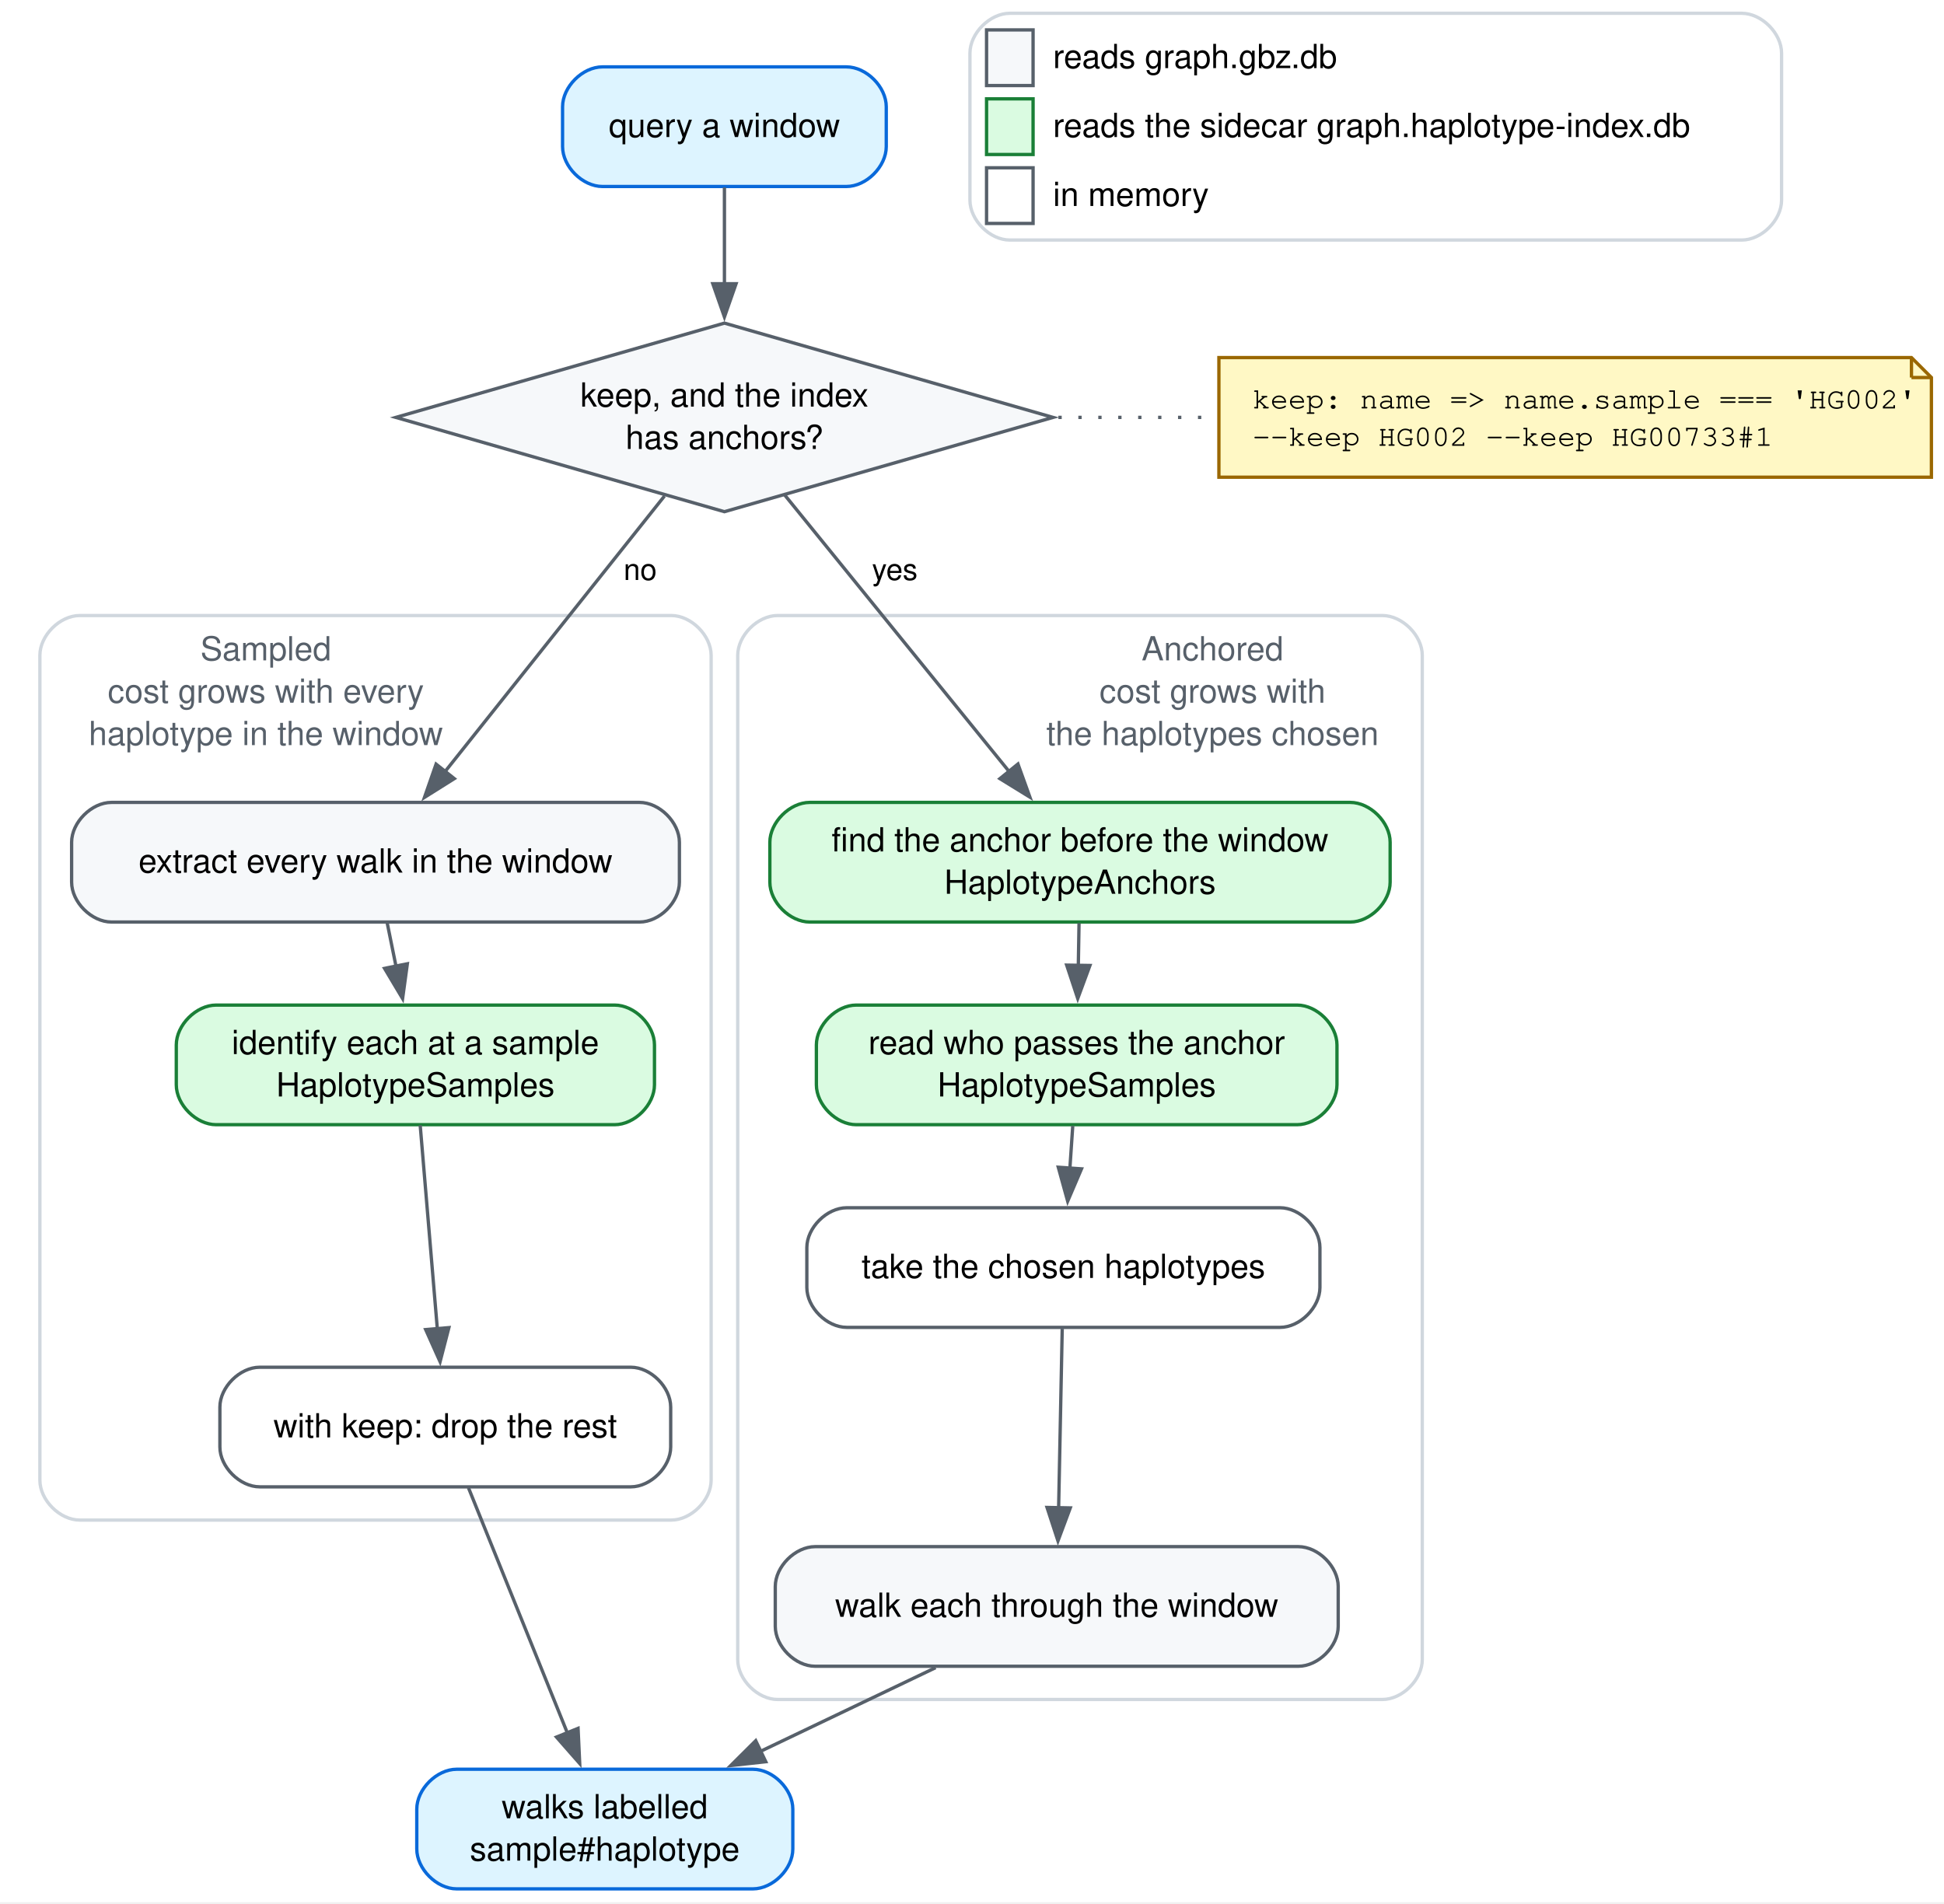
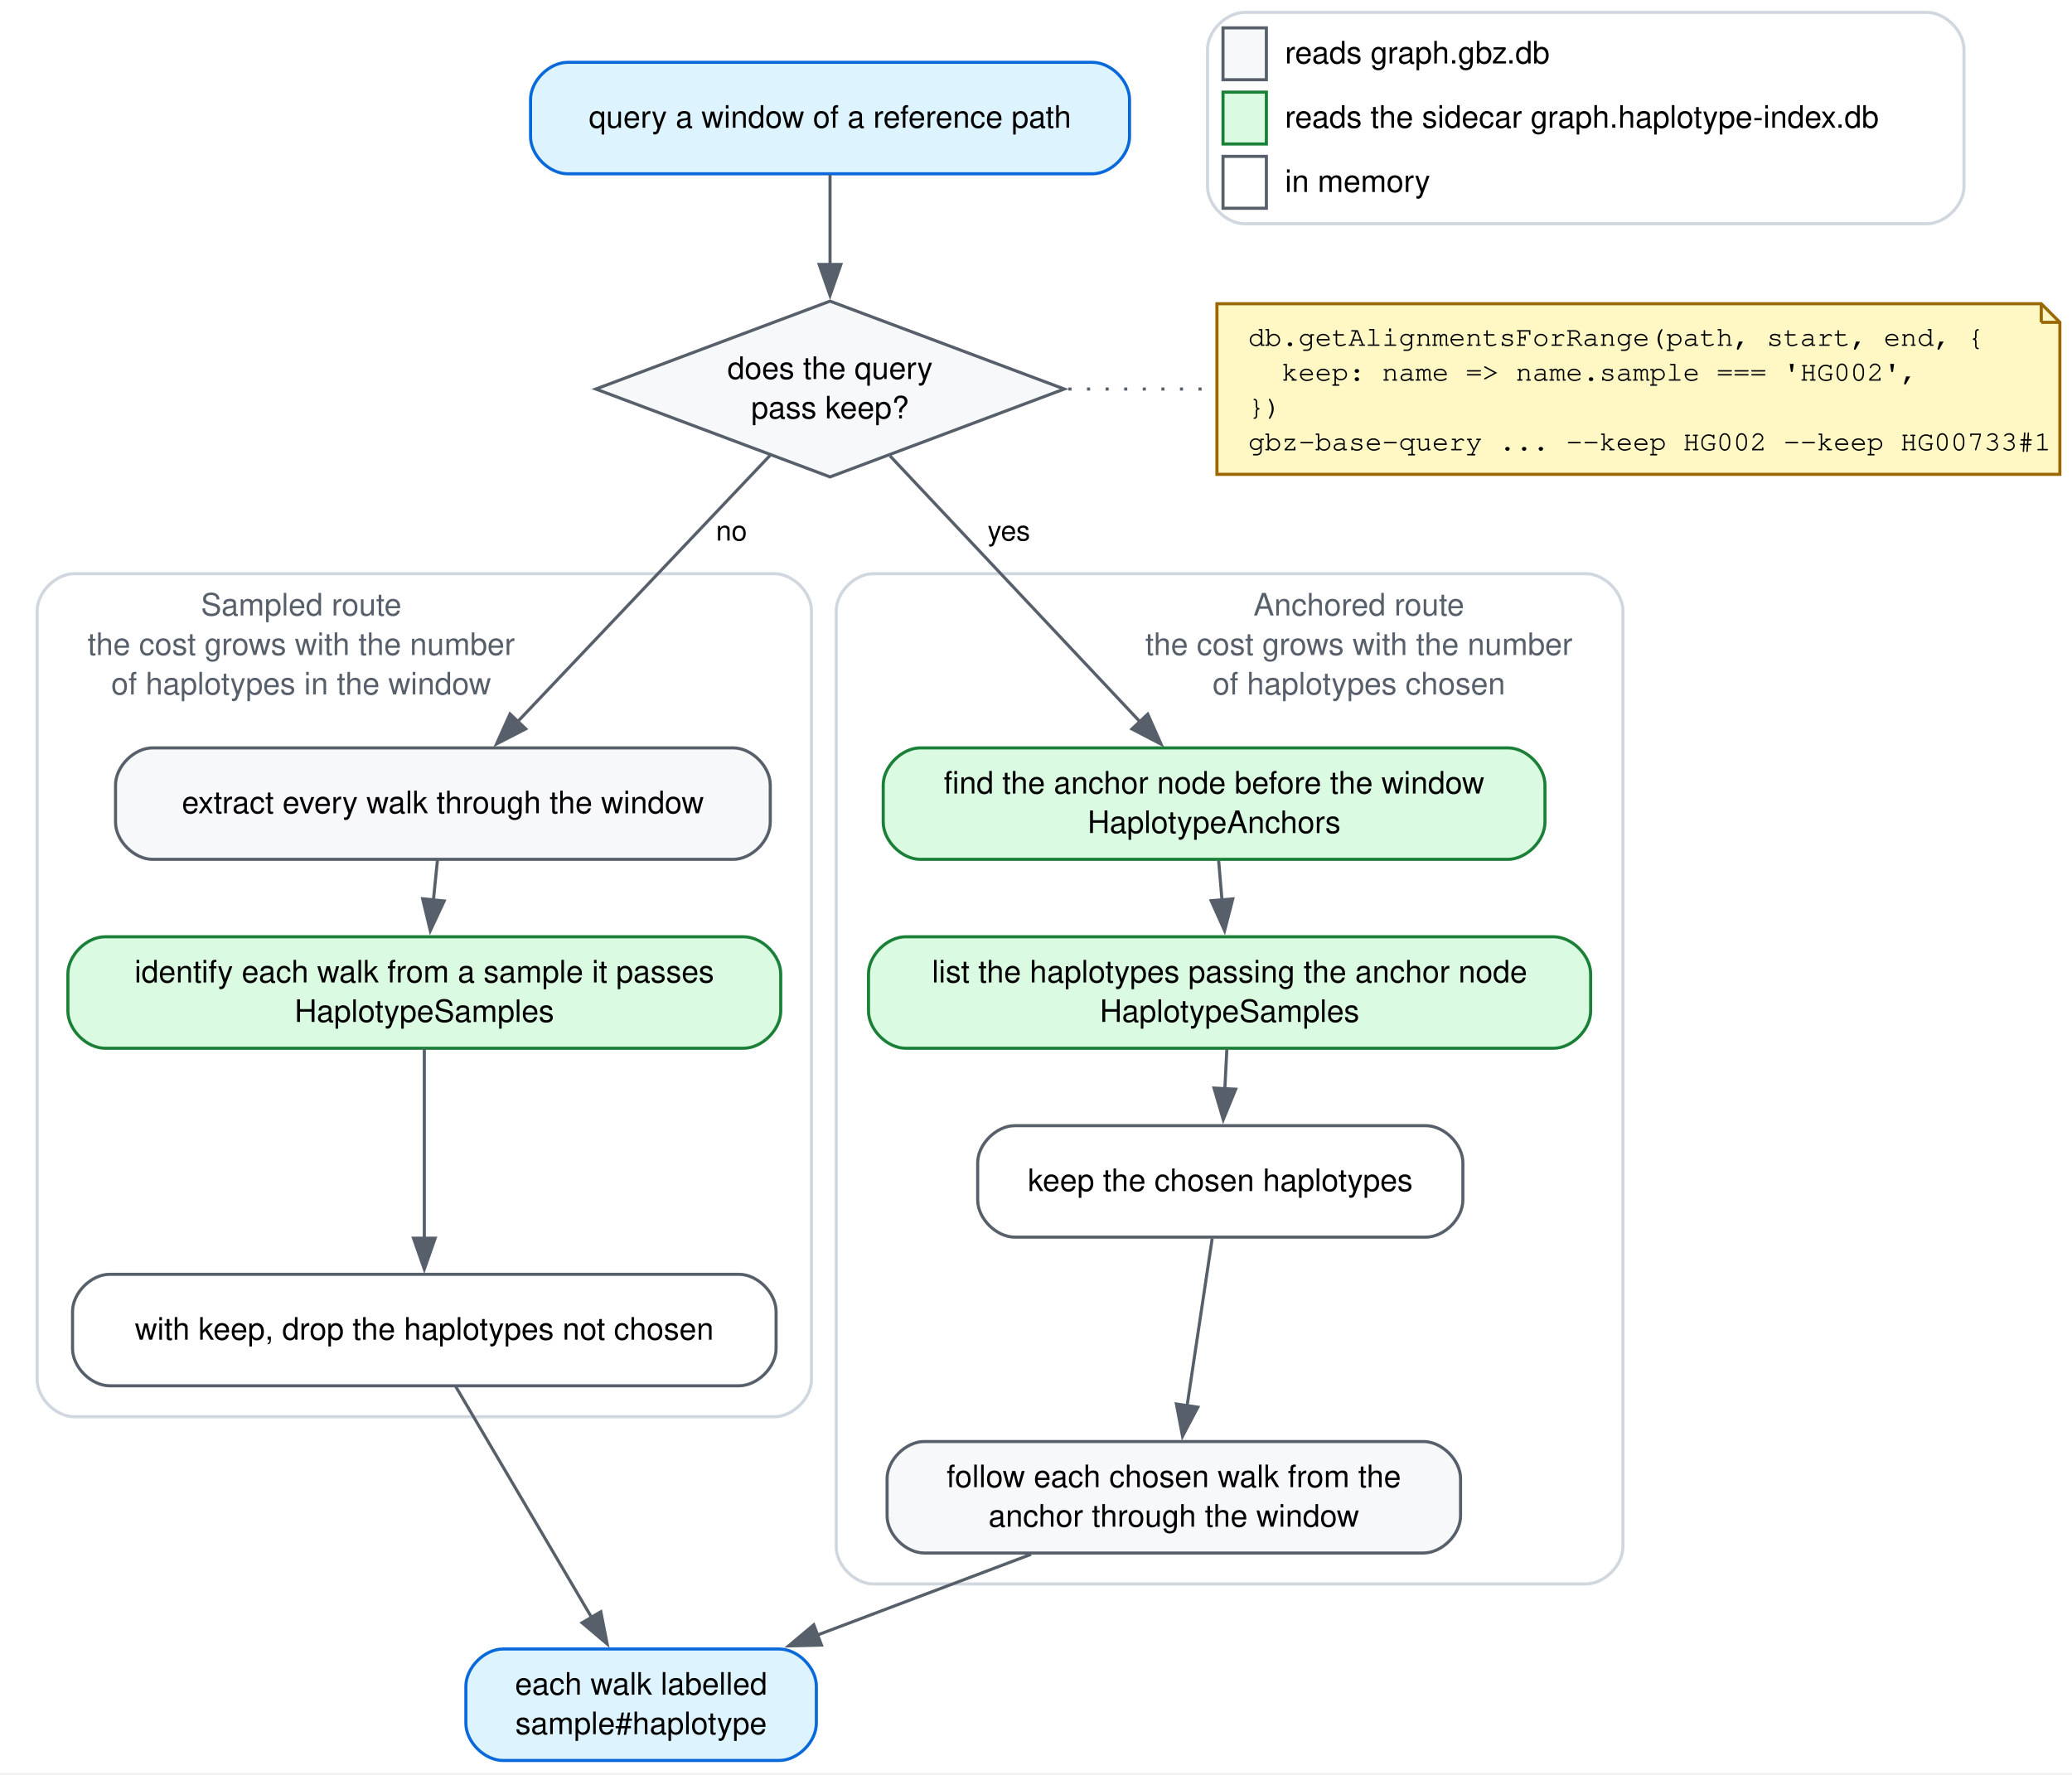
- <svg xmlns="http://www.w3.org/2000/svg" width="585pt" height="573pt" viewBox="0.00 0.00 585.00 573.00">
+ <svg xmlns="http://www.w3.org/2000/svg" width="669pt" height="573pt" viewBox="0.00 0.00 669.00 573.00">
  <g id="graph0" class="graph" transform="scale(1 1) rotate(0) translate(4 568.51)">
-     <polygon fill="white" stroke="none" points="-4,4 -4,-568.51 581.21,-568.51 581.21,4 -4,4" />
+     <polygon fill="white" stroke="none" points="-4,4 -4,-568.51 665.08,-568.51 665.08,4 -4,4" />
    <g id="clust3" class="cluster">
-       <path fill="white" stroke="#d0d7de" d="M20,-111C20,-111 198,-111 198,-111 204,-111 210,-117 210,-123 210,-123 210,-371.25 210,-371.25 210,-377.25 204,-383.25 198,-383.25 198,-383.25 20,-383.25 20,-383.25 14,-383.25 8,-377.25 8,-371.25 8,-371.25 8,-123 8,-123 8,-117 14,-111 20,-111" />
-       <text xml:space="preserve" text-anchor="middle" x="76" y="-369.75" font-family="Helvetica,sans-Serif" font-size="10.00" fill="#57606a">Sampled</text>
-       <text xml:space="preserve" text-anchor="middle" x="76" y="-357" font-family="Helvetica,sans-Serif" font-size="10.00" fill="#57606a">cost grows with every</text>
-       <text xml:space="preserve" text-anchor="middle" x="76" y="-344.25" font-family="Helvetica,sans-Serif" font-size="10.00" fill="#57606a">haplotype in the window</text>
+       <path fill="white" stroke="#d0d7de" d="M20,-111C20,-111 246,-111 246,-111 252,-111 258,-117 258,-123 258,-123 258,-371.25 258,-371.25 258,-377.25 252,-383.25 246,-383.25 246,-383.25 20,-383.25 20,-383.25 14,-383.25 8,-377.25 8,-371.25 8,-371.25 8,-123 8,-123 8,-117 14,-111 20,-111" />
+       <text xml:space="preserve" text-anchor="middle" x="93.25" y="-369.75" font-family="Helvetica,sans-Serif" font-size="10.00" fill="#57606a">Sampled route</text>
+       <text xml:space="preserve" text-anchor="middle" x="93.25" y="-357" font-family="Helvetica,sans-Serif" font-size="10.00" fill="#57606a">the cost grows with the number</text>
+       <text xml:space="preserve" text-anchor="middle" x="93.25" y="-344.25" font-family="Helvetica,sans-Serif" font-size="10.00" fill="#57606a">of haplotypes in the window</text>
    </g>
    <g id="clust4" class="cluster">
-       <path fill="white" stroke="#d0d7de" d="M230,-57C230,-57 412,-57 412,-57 418,-57 424,-63 424,-69 424,-69 424,-371.25 424,-371.25 424,-377.25 418,-383.25 412,-383.25 412,-383.25 230,-383.25 230,-383.25 224,-383.25 218,-377.25 218,-371.25 218,-371.25 218,-69 218,-69 218,-63 224,-57 230,-57" />
-       <text xml:space="preserve" text-anchor="middle" x="360.88" y="-369.75" font-family="Helvetica,sans-Serif" font-size="10.00" fill="#57606a">Anchored</text>
-       <text xml:space="preserve" text-anchor="middle" x="360.88" y="-357" font-family="Helvetica,sans-Serif" font-size="10.00" fill="#57606a">cost grows with</text>
-       <text xml:space="preserve" text-anchor="middle" x="360.88" y="-344.25" font-family="Helvetica,sans-Serif" font-size="10.00" fill="#57606a">the haplotypes chosen</text>
+       <path fill="white" stroke="#d0d7de" d="M278,-57C278,-57 508,-57 508,-57 514,-57 520,-63 520,-69 520,-69 520,-371.25 520,-371.25 520,-377.25 514,-383.25 508,-383.25 508,-383.25 278,-383.25 278,-383.25 272,-383.25 266,-377.25 266,-371.25 266,-371.25 266,-69 266,-69 266,-63 272,-57 278,-57" />
+       <text xml:space="preserve" text-anchor="middle" x="434.75" y="-369.75" font-family="Helvetica,sans-Serif" font-size="10.00" fill="#57606a">Anchored route</text>
+       <text xml:space="preserve" text-anchor="middle" x="434.75" y="-357" font-family="Helvetica,sans-Serif" font-size="10.00" fill="#57606a">the cost grows with the number</text>
+       <text xml:space="preserve" text-anchor="middle" x="434.75" y="-344.25" font-family="Helvetica,sans-Serif" font-size="10.00" fill="#57606a">of haplotypes chosen</text>
    </g>
    <g id="node1" class="node">
-       <path fill="#ddf4ff" stroke="#0969da" d="M250.7,-548.38C250.7,-548.38 177.29,-548.38 177.29,-548.38 171.29,-548.38 165.29,-542.38 165.29,-536.38 165.29,-536.38 165.29,-524.38 165.29,-524.38 165.29,-518.38 171.29,-512.38 177.29,-512.38 177.29,-512.38 250.7,-512.38 250.7,-512.38 256.7,-512.38 262.7,-518.38 262.7,-524.38 262.7,-524.38 262.7,-536.38 262.7,-536.38 262.7,-542.38 256.7,-548.38 250.7,-548.38" />
-       <text xml:space="preserve" text-anchor="middle" x="214" y="-527.26" font-family="Helvetica,sans-Serif" font-size="10.00">query a window</text>
+       <path fill="#ddf4ff" stroke="#0969da" d="M348.7,-548.38C348.7,-548.38 179.3,-548.38 179.3,-548.38 173.3,-548.38 167.3,-542.38 167.3,-536.38 167.3,-536.38 167.3,-524.38 167.3,-524.38 167.3,-518.38 173.3,-512.38 179.3,-512.38 179.3,-512.38 348.7,-512.38 348.7,-512.38 354.7,-512.38 360.7,-518.38 360.7,-524.38 360.7,-524.38 360.7,-536.38 360.7,-536.38 360.7,-542.38 354.7,-548.38 348.7,-548.38" />
+       <text xml:space="preserve" text-anchor="middle" x="264" y="-527.26" font-family="Helvetica,sans-Serif" font-size="10.00">query a window of a reference path</text>
    </g>
    <g id="node2" class="node">
-       <polygon fill="#f6f8fa" stroke="#57606a" points="214,-471.26 115.12,-442.88 214,-414.5 312.88,-442.88 214,-471.26" />
-       <text xml:space="preserve" text-anchor="middle" x="214" y="-446.13" font-family="Helvetica,sans-Serif" font-size="10.00">keep, and the index</text>
-       <text xml:space="preserve" text-anchor="middle" x="214" y="-433.38" font-family="Helvetica,sans-Serif" font-size="10.00">has anchors?</text>
+       <polygon fill="#f6f8fa" stroke="#57606a" points="264,-471.26 188.37,-442.88 264,-414.5 339.63,-442.88 264,-471.26" />
+       <text xml:space="preserve" text-anchor="middle" x="264" y="-446.13" font-family="Helvetica,sans-Serif" font-size="10.00">does the query</text>
+       <text xml:space="preserve" text-anchor="middle" x="264" y="-433.38" font-family="Helvetica,sans-Serif" font-size="10.00">pass keep?</text>
    </g>
    <g id="edge2" class="edge">
-       <path fill="none" stroke="#57606a" d="M214,-512.08C214,-503.64 214,-493.13 214,-482.9" />
-       <polygon fill="#57606a" stroke="#57606a" points="217.5,-483.11 214,-473.11 210.5,-483.11 217.5,-483.11" />
+       <path fill="none" stroke="#57606a" d="M264,-512.08C264,-503.64 264,-493.13 264,-482.9" />
+       <polygon fill="#57606a" stroke="#57606a" points="267.5,-483.11 264,-473.11 260.5,-483.11 267.5,-483.11" />
    </g>
    <g id="node3" class="node">
-       <polygon fill="#fff8c5" stroke="#9a6700" points="571.21,-460.88 362.8,-460.88 362.8,-424.88 577.21,-424.88 577.21,-454.88 571.21,-460.88" />
-       <polyline fill="none" stroke="#9a6700" points="571.21,-460.88 571.21,-454.88" />
-       <polyline fill="none" stroke="#9a6700" points="577.21,-454.88 571.21,-454.88" />
-       <text xml:space="preserve" text-anchor="start" x="372.88" y="-445.58" font-family="Courier,monospace" font-size="9.00">keep: name =&gt; name.sample === 'HG002'</text>
-       <text xml:space="preserve" text-anchor="start" x="372.88" y="-434.33" font-family="Courier,monospace" font-size="9.00">--keep HG002 --keep HG00733#1</text>
+       <polygon fill="#fff8c5" stroke="#9a6700" points="655.08,-470.42 388.92,-470.42 388.92,-415.34 661.08,-415.34 661.08,-464.42 655.08,-470.42" />
+       <polyline fill="none" stroke="#9a6700" points="655.08,-470.42 655.08,-464.42" />
+       <polyline fill="none" stroke="#9a6700" points="661.08,-464.42 655.08,-464.42" />
+       <text xml:space="preserve" text-anchor="start" x="399" y="-456.83" font-family="Courier,monospace" font-size="9.00">db.getAlignmentsForRange(path, start, end, {</text>
+       <text xml:space="preserve" text-anchor="start" x="399" y="-445.58" font-family="Courier,monospace" font-size="9.00">  keep: name =&gt; name.sample === 'HG002',</text>
+       <text xml:space="preserve" text-anchor="start" x="399" y="-434.33" font-family="Courier,monospace" font-size="9.00">})</text>
+       <text xml:space="preserve" text-anchor="start" x="399" y="-423.08" font-family="Courier,monospace" font-size="9.00">gbz-base-query ... --keep HG002 --keep HG00733#1</text>
    </g>
    <g id="edge1" class="edge">
-       <path fill="none" stroke="#57606a" stroke-dasharray="1,5" d="M314.5,-442.88C330.5,-442.88 346.49,-442.88 362.49,-442.88" />
+       <path fill="none" stroke="#57606a" stroke-dasharray="1,5" d="M340.97,-442.88C356.91,-442.88 372.84,-442.88 388.78,-442.88" />
    </g>
    <g id="node6" class="node">
-       <path fill="#f6f8fa" stroke="#57606a" d="M188.45,-327C188.45,-327 29.55,-327 29.55,-327 23.55,-327 17.55,-321 17.55,-315 17.55,-315 17.55,-303 17.55,-303 17.55,-297 23.55,-291 29.55,-291 29.55,-291 188.45,-291 188.45,-291 194.45,-291 200.45,-297 200.45,-303 200.45,-303 200.45,-315 200.45,-315 200.45,-321 194.45,-327 188.45,-327" />
-       <text xml:space="preserve" text-anchor="middle" x="109" y="-305.88" font-family="Helvetica,sans-Serif" font-size="10.00">extract every walk in the window</text>
+       <path fill="#f6f8fa" stroke="#57606a" d="M232.7,-327C232.7,-327 45.3,-327 45.3,-327 39.3,-327 33.3,-321 33.3,-315 33.3,-315 33.3,-303 33.3,-303 33.3,-297 39.3,-291 45.3,-291 45.3,-291 232.7,-291 232.7,-291 238.7,-291 244.7,-297 244.7,-303 244.7,-303 244.7,-315 244.7,-315 244.7,-321 238.7,-327 232.7,-327" />
+       <text xml:space="preserve" text-anchor="middle" x="139" y="-305.88" font-family="Helvetica,sans-Serif" font-size="10.00">extract every walk through the window</text>
    </g>
    <g id="edge8" class="edge">
-       <path fill="none" stroke="#57606a" d="M195.95,-419.21C177.63,-396.19 149.28,-360.59 129.97,-336.33" />
-       <polygon fill="#57606a" stroke="#57606a" points="132.71,-334.16 123.74,-328.52 127.23,-338.52 132.71,-334.16" />
-       <text xml:space="preserve" text-anchor="middle" x="188.66" y="-393.95" font-family="Helvetica,sans-Serif" font-size="9.00"> no </text>
+       <path fill="none" stroke="#57606a" d="M244.74,-421.56C222.81,-398.42 186.95,-360.59 163.16,-335.49" />
+       <polygon fill="#57606a" stroke="#57606a" points="165.75,-333.14 156.33,-328.29 160.67,-337.95 165.75,-333.14" />
+       <text xml:space="preserve" text-anchor="middle" x="232.19" y="-393.95" font-family="Helvetica,sans-Serif" font-size="9.00"> no </text>
    </g>
    <g id="node9" class="node">
-       <path fill="#dafbe1" stroke="#1a7f37" d="M402.33,-327C402.33,-327 239.67,-327 239.67,-327 233.67,-327 227.67,-321 227.67,-315 227.67,-315 227.67,-303 227.67,-303 227.67,-297 233.67,-291 239.67,-291 239.67,-291 402.33,-291 402.33,-291 408.33,-291 414.33,-297 414.33,-303 414.33,-303 414.33,-315 414.33,-315 414.33,-321 408.33,-327 402.33,-327" />
-       <text xml:space="preserve" text-anchor="middle" x="321" y="-312.25" font-family="Helvetica,sans-Serif" font-size="10.00">find the anchor before the window</text>
-       <text xml:space="preserve" text-anchor="middle" x="321" y="-299.5" font-family="Helvetica,sans-Serif" font-size="10.00">HaplotypeAnchors</text>
+       <path fill="#dafbe1" stroke="#1a7f37" d="M482.83,-327C482.83,-327 293.17,-327 293.17,-327 287.17,-327 281.17,-321 281.17,-315 281.17,-315 281.17,-303 281.17,-303 281.17,-297 287.17,-291 293.17,-291 293.17,-291 482.83,-291 482.83,-291 488.83,-291 494.83,-297 494.83,-303 494.83,-303 494.83,-315 494.83,-315 494.83,-321 488.83,-327 482.83,-327" />
+       <text xml:space="preserve" text-anchor="middle" x="388" y="-312.25" font-family="Helvetica,sans-Serif" font-size="10.00">find the anchor node before the window</text>
+       <text xml:space="preserve" text-anchor="middle" x="388" y="-299.5" font-family="Helvetica,sans-Serif" font-size="10.00">HaplotypeAnchors</text>
    </g>
    <g id="edge9" class="edge">
-       <path fill="none" stroke="#57606a" d="M232.15,-419.51C250.87,-396.44 280.03,-360.5 299.8,-336.14" />
-       <polygon fill="#57606a" stroke="#57606a" points="302.33,-338.56 305.92,-328.59 296.9,-334.15 302.33,-338.56" />
-       <text xml:space="preserve" text-anchor="middle" x="265.27" y="-393.95" font-family="Helvetica,sans-Serif" font-size="9.00"> yes </text>
+       <path fill="none" stroke="#57606a" d="M283.38,-421.27C305.19,-398.07 340.65,-360.36 364.14,-335.37" />
+       <polygon fill="#57606a" stroke="#57606a" points="366.58,-337.89 370.88,-328.21 361.48,-333.1 366.58,-337.89" />
+       <text xml:space="preserve" text-anchor="middle" x="321.75" y="-393.95" font-family="Helvetica,sans-Serif" font-size="9.00"> yes </text>
    </g>
    <g id="node4" class="node">
-       <path fill="#ddf4ff" stroke="#0969da" d="M222.58,-36C222.58,-36 133.42,-36 133.42,-36 127.42,-36 121.42,-30 121.42,-24 121.42,-24 121.42,-12 121.42,-12 121.42,-6 127.42,0 133.42,0 133.42,0 222.58,0 222.58,0 228.58,0 234.58,-6 234.58,-12 234.58,-12 234.58,-24 234.58,-24 234.58,-30 228.58,-36 222.58,-36" />
-       <text xml:space="preserve" text-anchor="middle" x="178" y="-21.25" font-family="Helvetica,sans-Serif" font-size="10.00">walks labelled</text>
-       <text xml:space="preserve" text-anchor="middle" x="178" y="-8.5" font-family="Helvetica,sans-Serif" font-size="10.00">sample#haplotype</text>
+       <path fill="#ddf4ff" stroke="#0969da" d="M247.58,-36C247.58,-36 158.42,-36 158.42,-36 152.42,-36 146.42,-30 146.42,-24 146.42,-24 146.42,-12 146.42,-12 146.42,-6 152.42,0 158.42,0 158.42,0 247.58,0 247.58,0 253.58,0 259.58,-6 259.58,-12 259.58,-12 259.58,-24 259.58,-24 259.58,-30 253.58,-36 247.58,-36" />
+       <text xml:space="preserve" text-anchor="middle" x="203" y="-21.25" font-family="Helvetica,sans-Serif" font-size="10.00">each walk labelled</text>
+       <text xml:space="preserve" text-anchor="middle" x="203" y="-8.5" font-family="Helvetica,sans-Serif" font-size="10.00">sample#haplotype</text>
    </g>
    <g id="node5" class="node">
-       <polygon fill="#f6f8fa" stroke="none" points="292.88,-542.76 292.88,-559.51 306.88,-559.51 306.88,-542.76 292.88,-542.76" />
-       <polygon fill="none" stroke="#57606a" points="292.88,-542.76 292.88,-559.51 306.88,-559.51 306.88,-542.76 292.88,-542.76" />
-       <text xml:space="preserve" text-anchor="start" x="312.88" y="-548.01" font-family="Helvetica,sans-Serif" font-size="10.00">reads graph.gbz.db</text>
-       <polygon fill="#dafbe1" stroke="none" points="292.88,-522.01 292.88,-538.76 306.88,-538.76 306.88,-522.01 292.88,-522.01" />
-       <polygon fill="none" stroke="#1a7f37" points="292.88,-522.01 292.88,-538.76 306.88,-538.76 306.88,-522.01 292.88,-522.01" />
-       <text xml:space="preserve" text-anchor="start" x="312.88" y="-527.26" font-family="Helvetica,sans-Serif" font-size="10.00">reads the sidecar graph.haplotype-index.db</text>
-       <polygon fill="white" stroke="none" points="292.88,-501.26 292.88,-518.01 306.88,-518.01 306.88,-501.26 292.88,-501.26" />
-       <polygon fill="none" stroke="#57606a" points="292.88,-501.26 292.88,-518.01 306.88,-518.01 306.88,-501.26 292.88,-501.26" />
-       <text xml:space="preserve" text-anchor="start" x="312.88" y="-506.51" font-family="Helvetica,sans-Serif" font-size="10.00">in memory</text>
-       <path fill="none" stroke="#d0d7de" d="M299.88,-496.26C299.88,-496.26 520.12,-496.26 520.12,-496.26 526.12,-496.26 532.12,-502.26 532.12,-508.26 532.12,-508.26 532.12,-552.51 532.12,-552.51 532.12,-558.51 526.12,-564.51 520.12,-564.51 520.12,-564.51 299.88,-564.51 299.88,-564.51 293.88,-564.51 287.88,-558.51 287.88,-552.51 287.88,-552.51 287.88,-508.26 287.88,-508.26 287.88,-502.26 293.88,-496.26 299.88,-496.26" />
+       <polygon fill="#f6f8fa" stroke="none" points="390.88,-542.76 390.88,-559.51 404.88,-559.51 404.88,-542.76 390.88,-542.76" />
+       <polygon fill="none" stroke="#57606a" points="390.88,-542.76 390.88,-559.51 404.88,-559.51 404.88,-542.76 390.88,-542.76" />
+       <text xml:space="preserve" text-anchor="start" x="410.88" y="-548.01" font-family="Helvetica,sans-Serif" font-size="10.00">reads graph.gbz.db</text>
+       <polygon fill="#dafbe1" stroke="none" points="390.88,-522.01 390.88,-538.76 404.88,-538.76 404.88,-522.01 390.88,-522.01" />
+       <polygon fill="none" stroke="#1a7f37" points="390.88,-522.01 390.88,-538.76 404.88,-538.76 404.88,-522.01 390.88,-522.01" />
+       <text xml:space="preserve" text-anchor="start" x="410.88" y="-527.26" font-family="Helvetica,sans-Serif" font-size="10.00">reads the sidecar graph.haplotype-index.db</text>
+       <polygon fill="white" stroke="none" points="390.88,-501.26 390.88,-518.01 404.88,-518.01 404.88,-501.26 390.88,-501.26" />
+       <polygon fill="none" stroke="#57606a" points="390.88,-501.26 390.88,-518.01 404.88,-518.01 404.88,-501.26 390.88,-501.26" />
+       <text xml:space="preserve" text-anchor="start" x="410.88" y="-506.51" font-family="Helvetica,sans-Serif" font-size="10.00">in memory</text>
+       <path fill="none" stroke="#d0d7de" d="M397.88,-496.26C397.88,-496.26 618.12,-496.26 618.12,-496.26 624.12,-496.26 630.12,-502.26 630.12,-508.26 630.12,-508.26 630.12,-552.51 630.12,-552.51 630.12,-558.51 624.12,-564.51 618.12,-564.51 618.12,-564.51 397.88,-564.51 397.88,-564.51 391.88,-564.51 385.88,-558.51 385.88,-552.51 385.88,-552.51 385.88,-508.26 385.88,-508.26 385.88,-502.26 391.88,-496.26 397.88,-496.26" />
    </g>
    <g id="node7" class="node">
-       <path fill="#dafbe1" stroke="#1a7f37" d="M180.95,-266C180.95,-266 61.05,-266 61.05,-266 55.05,-266 49.05,-260 49.05,-254 49.05,-254 49.05,-242 49.05,-242 49.05,-236 55.05,-230 61.05,-230 61.05,-230 180.95,-230 180.95,-230 186.95,-230 192.95,-236 192.95,-242 192.95,-242 192.95,-254 192.95,-254 192.95,-260 186.95,-266 180.95,-266" />
-       <text xml:space="preserve" text-anchor="middle" x="121" y="-251.25" font-family="Helvetica,sans-Serif" font-size="10.00">identify each at a sample</text>
-       <text xml:space="preserve" text-anchor="middle" x="121" y="-238.5" font-family="Helvetica,sans-Serif" font-size="10.00">HaplotypeSamples</text>
+       <path fill="#dafbe1" stroke="#1a7f37" d="M236.08,-266C236.08,-266 29.92,-266 29.92,-266 23.92,-266 17.92,-260 17.92,-254 17.92,-254 17.92,-242 17.92,-242 17.92,-236 23.92,-230 29.92,-230 29.92,-230 236.08,-230 236.08,-230 242.08,-230 248.08,-236 248.08,-242 248.08,-242 248.08,-254 248.08,-254 248.08,-260 242.08,-266 236.08,-266" />
+       <text xml:space="preserve" text-anchor="middle" x="133" y="-251.25" font-family="Helvetica,sans-Serif" font-size="10.00">identify each walk from a sample it passes</text>
+       <text xml:space="preserve" text-anchor="middle" x="133" y="-238.5" font-family="Helvetica,sans-Serif" font-size="10.00">HaplotypeSamples</text>
    </g>
    <g id="edge3" class="edge">
-       <path fill="none" stroke="#57606a" d="M112.54,-290.62C113.38,-286.45 114.31,-281.9 115.23,-277.38" />
-       <polygon fill="#57606a" stroke="#57606a" points="118.58,-278.44 117.15,-267.95 111.72,-277.05 118.58,-278.44" />
+       <path fill="none" stroke="#57606a" d="M137.23,-290.62C136.82,-286.57 136.37,-282.16 135.93,-277.77" />
+       <polygon fill="#57606a" stroke="#57606a" points="139.42,-277.56 134.93,-267.97 132.46,-278.27 139.42,-277.56" />
    </g>
    <g id="node8" class="node">
-       <path fill="white" stroke="#57606a" d="M185.83,-157C185.83,-157 74.17,-157 74.17,-157 68.17,-157 62.17,-151 62.17,-145 62.17,-145 62.17,-133 62.17,-133 62.17,-127 68.17,-121 74.17,-121 74.17,-121 185.83,-121 185.83,-121 191.83,-121 197.83,-127 197.83,-133 197.83,-133 197.83,-145 197.83,-145 197.83,-151 191.83,-157 185.83,-157" />
-       <text xml:space="preserve" text-anchor="middle" x="130" y="-135.88" font-family="Helvetica,sans-Serif" font-size="10.00">with keep: drop the rest</text>
+       <path fill="white" stroke="#57606a" d="M234.58,-157C234.58,-157 31.42,-157 31.42,-157 25.42,-157 19.42,-151 19.42,-145 19.42,-145 19.42,-133 19.42,-133 19.42,-127 25.42,-121 31.42,-121 31.42,-121 234.58,-121 234.58,-121 240.58,-121 246.58,-127 246.58,-133 246.58,-133 246.58,-145 246.58,-145 246.58,-151 240.58,-157 234.58,-157" />
+       <text xml:space="preserve" text-anchor="middle" x="133" y="-135.88" font-family="Helvetica,sans-Serif" font-size="10.00">with keep, drop the haplotypes not chosen</text>
    </g>
    <g id="edge4" class="edge">
-       <path fill="none" stroke="#57606a" d="M122.45,-229.81C123.84,-213.27 125.96,-187.98 127.61,-168.44" />
-       <polygon fill="#57606a" stroke="#57606a" points="131.08,-168.92 128.43,-158.66 124.1,-168.33 131.08,-168.92" />
+       <path fill="none" stroke="#57606a" d="M133,-229.81C133,-213.27 133,-187.98 133,-168.44" />
+       <polygon fill="#57606a" stroke="#57606a" points="136.5,-168.66 133,-158.66 129.5,-168.66 136.5,-168.66" />
    </g>
    <g id="edge10" class="edge">
-       <path fill="none" stroke="#57606a" d="M136.98,-120.7C144.8,-101.31 157.59,-69.6 166.81,-46.74" />
-       <polygon fill="#57606a" stroke="#57606a" points="169.95,-48.31 170.45,-37.73 163.46,-45.69 169.95,-48.31" />
+       <path fill="none" stroke="#57606a" d="M143.18,-120.7C154.69,-101.13 173.57,-69.02 187.05,-46.12" />
+       <polygon fill="#57606a" stroke="#57606a" points="189.99,-48.02 192.04,-37.63 183.95,-44.47 189.99,-48.02" />
    </g>
    <g id="node10" class="node">
-       <path fill="#dafbe1" stroke="#1a7f37" d="M386.33,-266C386.33,-266 253.67,-266 253.67,-266 247.67,-266 241.67,-260 241.67,-254 241.67,-254 241.67,-242 241.67,-242 241.67,-236 247.67,-230 253.67,-230 253.67,-230 386.33,-230 386.33,-230 392.33,-230 398.33,-236 398.33,-242 398.33,-242 398.33,-254 398.33,-254 398.33,-260 392.33,-266 386.33,-266" />
-       <text xml:space="preserve" text-anchor="middle" x="320" y="-251.25" font-family="Helvetica,sans-Serif" font-size="10.00">read who passes the anchor</text>
-       <text xml:space="preserve" text-anchor="middle" x="320" y="-238.5" font-family="Helvetica,sans-Serif" font-size="10.00">HaplotypeSamples</text>
+       <path fill="#dafbe1" stroke="#1a7f37" d="M497.58,-266C497.58,-266 288.42,-266 288.42,-266 282.42,-266 276.42,-260 276.42,-254 276.42,-254 276.42,-242 276.42,-242 276.42,-236 282.42,-230 288.42,-230 288.42,-230 497.58,-230 497.58,-230 503.58,-230 509.58,-236 509.58,-242 509.58,-242 509.58,-254 509.58,-254 509.58,-260 503.58,-266 497.58,-266" />
+       <text xml:space="preserve" text-anchor="middle" x="393" y="-251.25" font-family="Helvetica,sans-Serif" font-size="10.00">list the haplotypes passing the anchor node</text>
+       <text xml:space="preserve" text-anchor="middle" x="393" y="-238.5" font-family="Helvetica,sans-Serif" font-size="10.00">HaplotypeSamples</text>
    </g>
    <g id="edge5" class="edge">
-       <path fill="none" stroke="#57606a" d="M320.71,-290.62C320.64,-286.57 320.56,-282.16 320.49,-277.77" />
-       <polygon fill="#57606a" stroke="#57606a" points="323.99,-277.92 320.32,-267.98 316.99,-278.03 323.99,-277.92" />
+       <path fill="none" stroke="#57606a" d="M389.47,-290.62C389.82,-286.57 390.19,-282.16 390.56,-277.77" />
+       <polygon fill="#57606a" stroke="#57606a" points="394.04,-278.23 391.39,-267.97 387.06,-277.64 394.04,-278.23" />
    </g>
    <g id="node11" class="node">
-       <path fill="white" stroke="#57606a" d="M381.2,-205C381.2,-205 250.8,-205 250.8,-205 244.8,-205 238.8,-199 238.8,-193 238.8,-193 238.8,-181 238.8,-181 238.8,-175 244.8,-169 250.8,-169 250.8,-169 381.2,-169 381.2,-169 387.2,-169 393.2,-175 393.2,-181 393.2,-181 393.2,-193 393.2,-193 393.2,-199 387.2,-205 381.2,-205" />
-       <text xml:space="preserve" text-anchor="middle" x="316" y="-183.88" font-family="Helvetica,sans-Serif" font-size="10.00">take the chosen haplotypes</text>
+       <path fill="white" stroke="#57606a" d="M456.33,-205C456.33,-205 323.67,-205 323.67,-205 317.67,-205 311.67,-199 311.67,-193 311.67,-193 311.67,-181 311.67,-181 311.67,-175 317.67,-169 323.67,-169 323.67,-169 456.33,-169 456.33,-169 462.33,-169 468.33,-175 468.33,-181 468.33,-181 468.33,-193 468.33,-193 468.33,-199 462.33,-205 456.33,-205" />
+       <text xml:space="preserve" text-anchor="middle" x="390" y="-183.88" font-family="Helvetica,sans-Serif" font-size="10.00">keep the chosen haplotypes</text>
    </g>
    <g id="edge6" class="edge">
-       <path fill="none" stroke="#57606a" d="M318.82,-229.62C318.55,-225.57 318.25,-221.16 317.95,-216.77" />
-       <polygon fill="#57606a" stroke="#57606a" points="321.45,-216.71 317.29,-206.97 314.47,-217.19 321.45,-216.71" />
+       <path fill="none" stroke="#57606a" d="M392.12,-229.62C391.91,-225.57 391.69,-221.16 391.46,-216.77" />
+       <polygon fill="#57606a" stroke="#57606a" points="394.97,-216.78 390.96,-206.97 387.98,-217.14 394.97,-216.78" />
    </g>
    <g id="node12" class="node">
-       <path fill="#f6f8fa" stroke="#57606a" d="M386.7,-103C386.7,-103 241.3,-103 241.3,-103 235.3,-103 229.3,-97 229.3,-91 229.3,-91 229.3,-79 229.3,-79 229.3,-73 235.3,-67 241.3,-67 241.3,-67 386.7,-67 386.7,-67 392.7,-67 398.7,-73 398.7,-79 398.7,-79 398.7,-91 398.7,-91 398.7,-97 392.7,-103 386.7,-103" />
-       <text xml:space="preserve" text-anchor="middle" x="314" y="-81.88" font-family="Helvetica,sans-Serif" font-size="10.00">walk each through the window</text>
+       <path fill="#f6f8fa" stroke="#57606a" d="M455.58,-103C455.58,-103 294.42,-103 294.42,-103 288.42,-103 282.42,-97 282.42,-91 282.42,-91 282.42,-79 282.42,-79 282.42,-73 288.42,-67 294.42,-67 294.42,-67 455.58,-67 455.58,-67 461.58,-67 467.58,-73 467.58,-79 467.58,-79 467.58,-91 467.58,-91 467.58,-97 461.58,-103 455.58,-103" />
+       <text xml:space="preserve" text-anchor="middle" x="375" y="-88.25" font-family="Helvetica,sans-Serif" font-size="10.00">follow each chosen walk from the</text>
+       <text xml:space="preserve" text-anchor="middle" x="375" y="-75.5" font-family="Helvetica,sans-Serif" font-size="10.00">anchor through the window</text>
    </g>
    <g id="edge7" class="edge">
-       <path fill="none" stroke="#57606a" d="M315.65,-168.58C315.35,-153.74 314.92,-132.12 314.57,-114.72" />
-       <polygon fill="#57606a" stroke="#57606a" points="318.07,-114.66 314.37,-104.73 311.08,-114.8 318.07,-114.66" />
+       <path fill="none" stroke="#57606a" d="M387.39,-168.58C385.15,-153.67 381.89,-131.91 379.27,-114.47" />
+       <polygon fill="#57606a" stroke="#57606a" points="382.75,-114.09 377.81,-104.72 375.83,-115.12 382.75,-114.09" />
    </g>
    <g id="edge11" class="edge">
-       <path fill="none" stroke="#57606a" d="M277.55,-66.58C261.24,-58.79 241.82,-49.5 224.48,-41.21" />
-       <polygon fill="#57606a" stroke="#57606a" points="226.44,-38.27 215.91,-37.12 223.42,-44.59 226.44,-38.27" />
+       <path fill="none" stroke="#57606a" d="M328.91,-66.58C307.7,-58.57 282.33,-48.98 259.94,-40.52" />
+       <polygon fill="#57606a" stroke="#57606a" points="261.23,-37.26 250.64,-37 258.75,-43.81 261.23,-37.26" />
    </g>
  </g>
</svg>
